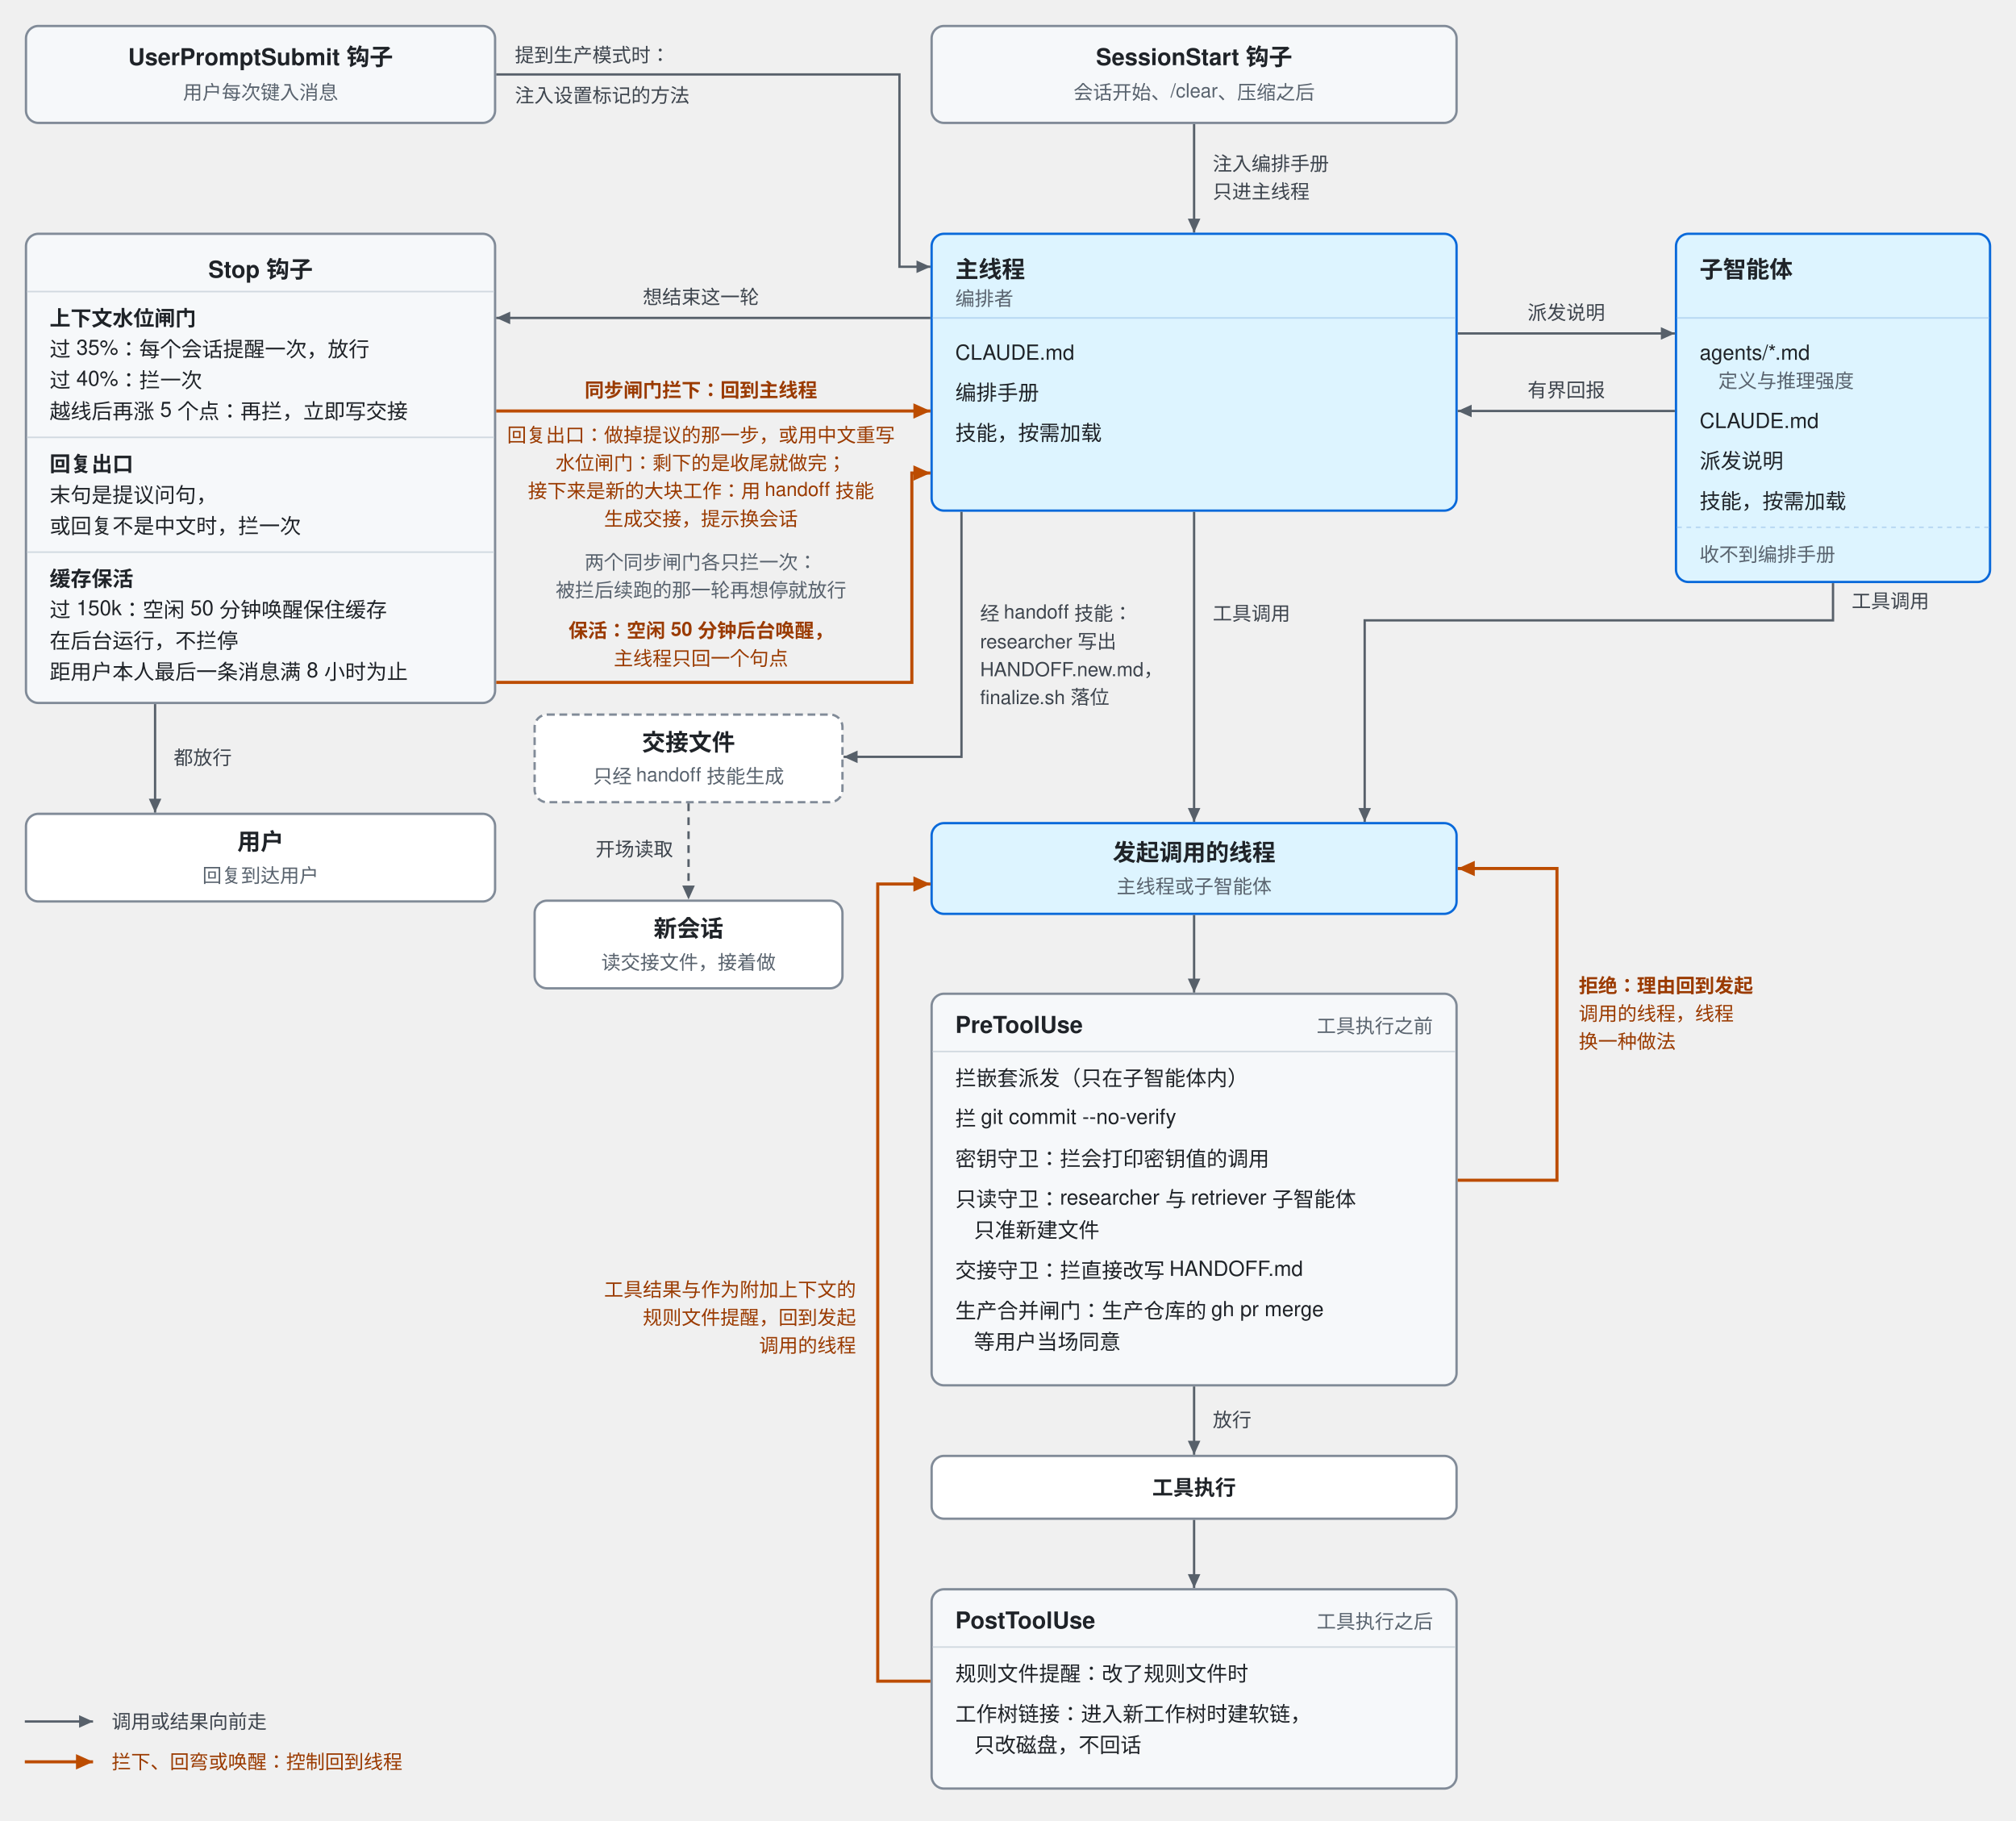
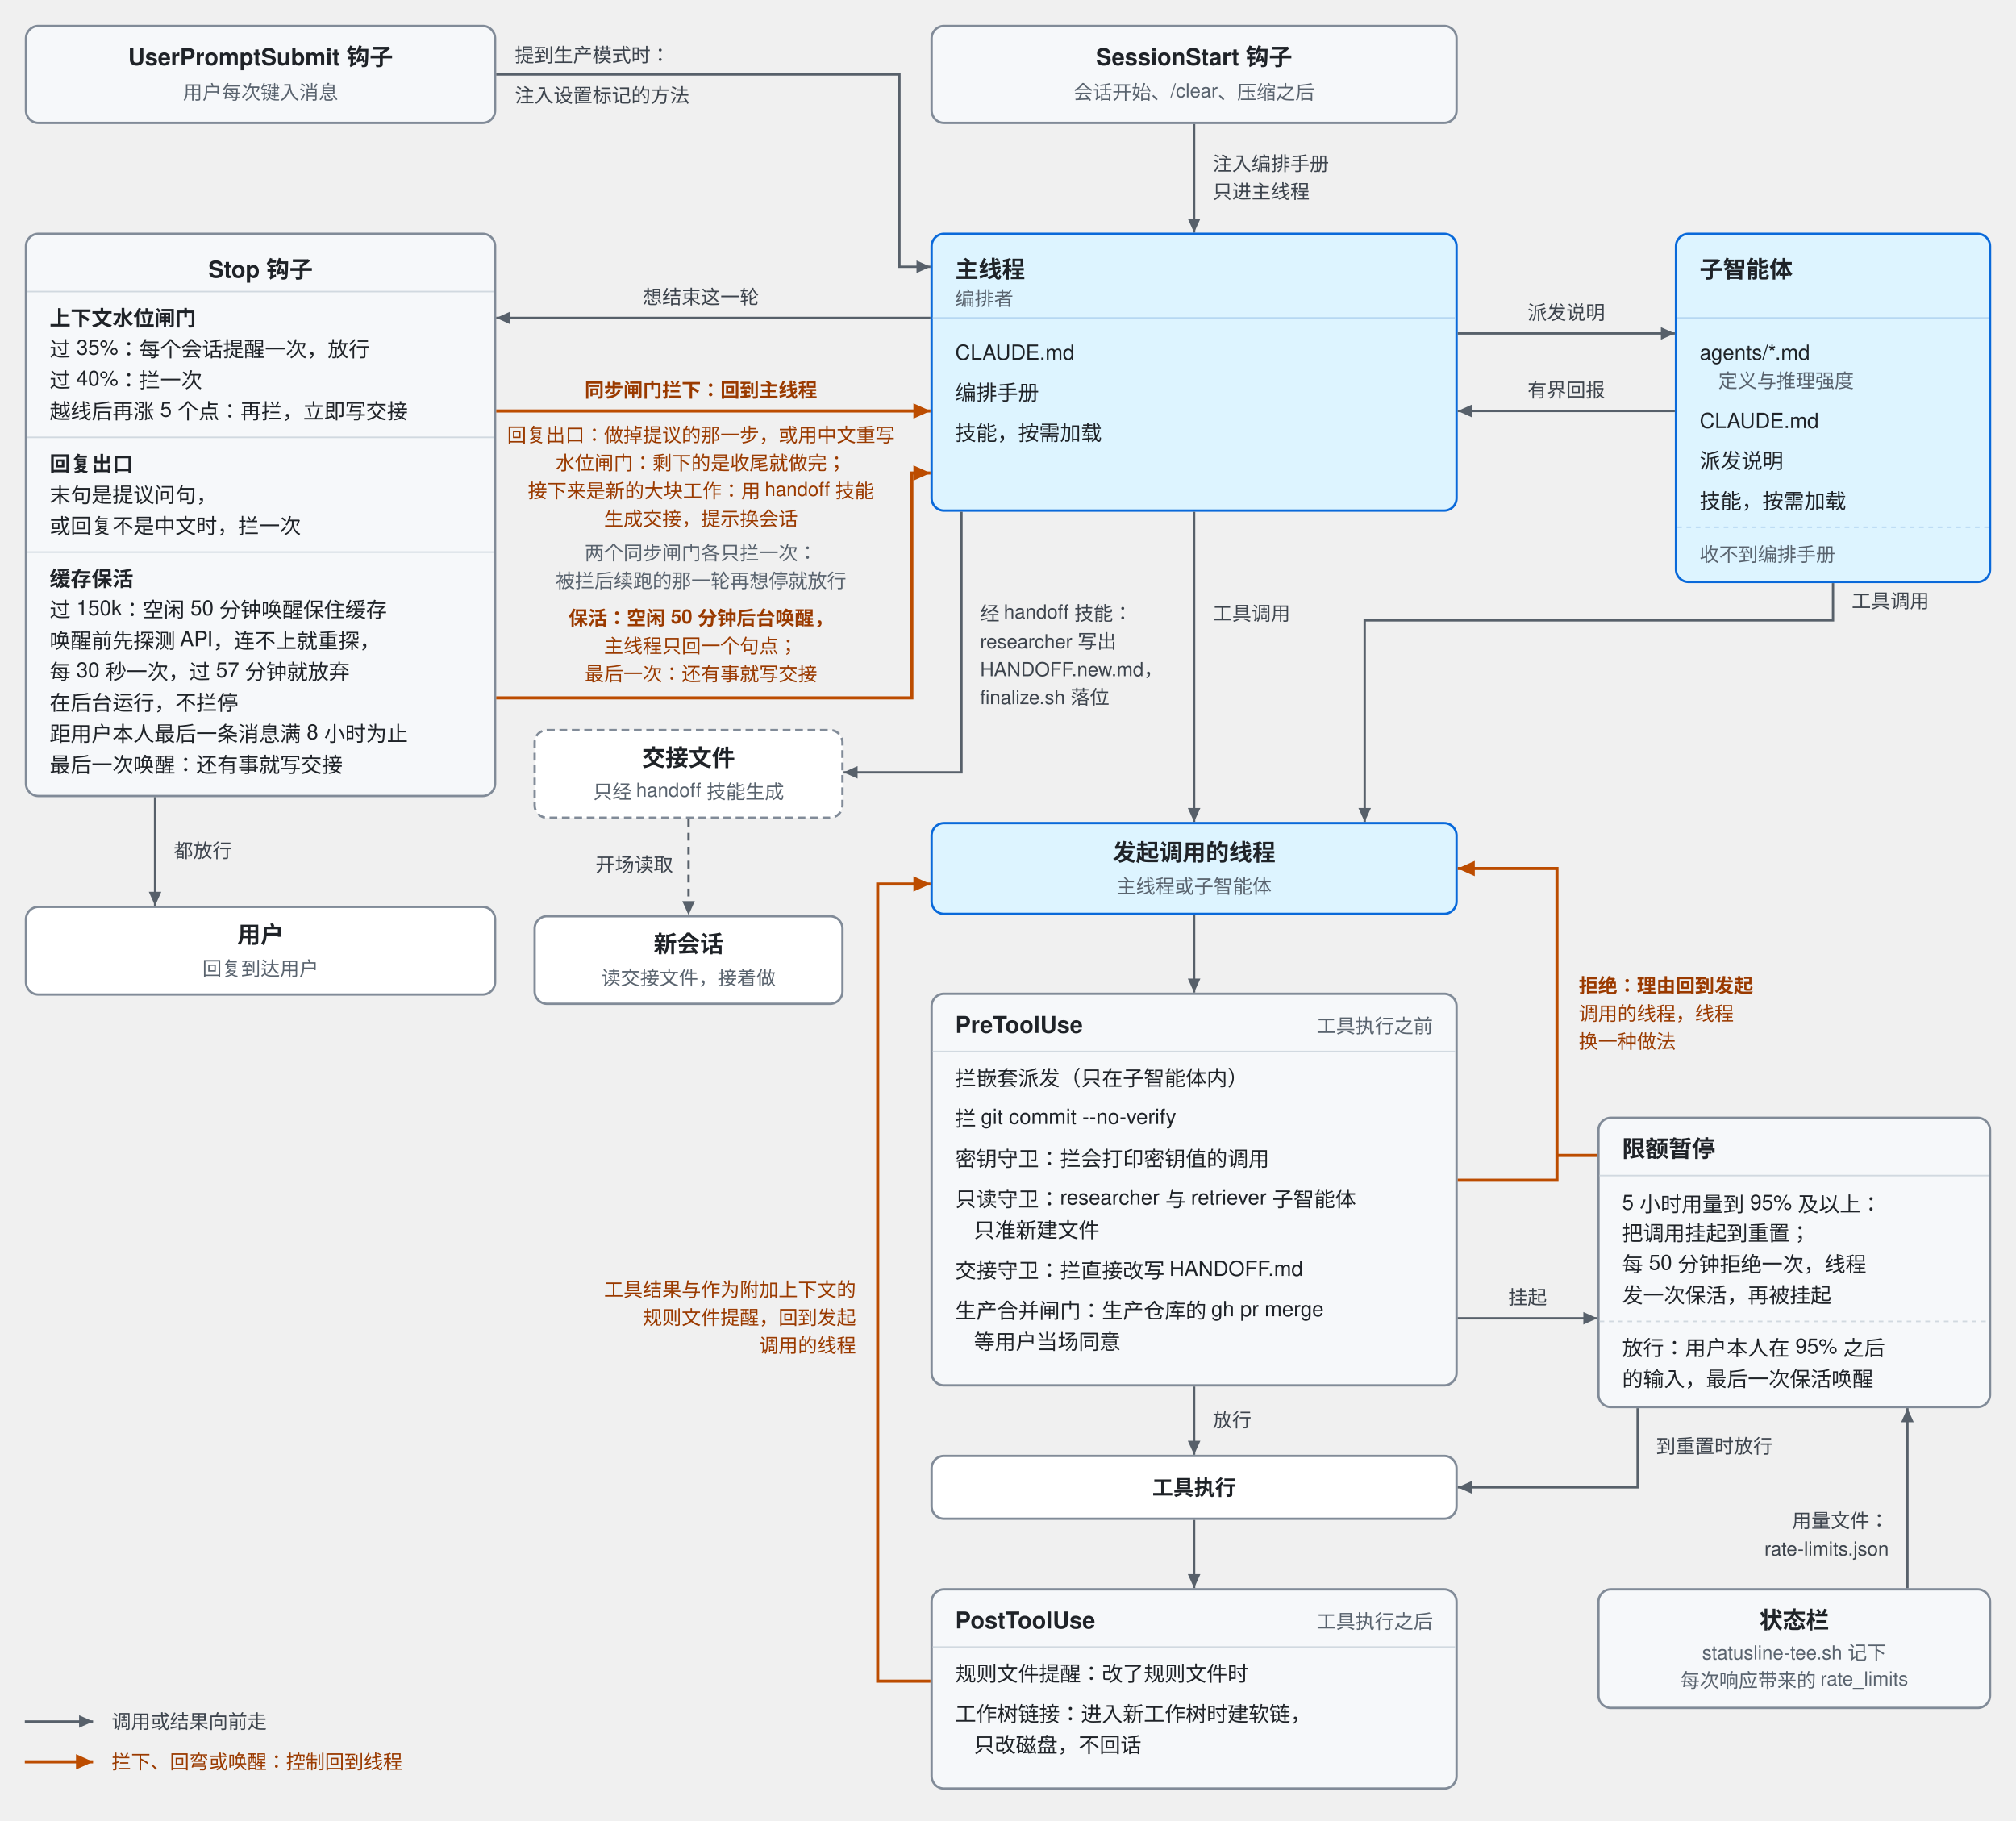
- <svg xmlns="http://www.w3.org/2000/svg" width="1300" height="1174" viewBox="0 0 1300 1174" role="img" aria-label="架构图，画的是一轮工作怎样运行。会话开始、/clear 与压缩之后，SessionStart 钩子把编排手册注入主线程，子智能体收不到。用户本人键入的消息提到生产模式时，UserPromptSubmit 钩子给主线程注入一句说明，讲怎样设置与取消仓库的生产标记。主线程向子智能体发出派发说明，子智能体凭 agents/*.md 里设定了推理强度的定义、CLAUDE.md 与派发说明干活，交回有界回报。两条线程的每次工具调用在工具执行之前都经过 PreToolUse：子智能体内的嵌套派发、git commit --no-verify、会打印密钥值的调用、直接改写 HANDOFF.md，以及 researcher 或 retriever 子智能体改动、移动或删除已有文件的操作都被拒绝，researcher 与 retriever 子智能体读文件、跑命令与新建文件都放行；在标成生产的仓库里执行 gh pr merge，要等用户当场同意才执行；拒绝理由回到发起调用的线程，线程换一种做法；放行的调用交给工具执行。工具执行之后，PostToolUse 在改了规则文件时把规则文件提醒作为附加上下文送回发起调用的线程，在进入新工作树时把主检出目录中的 CLAUDE.md、node_modules 与 .env* 软链进这个工作树，不回话。主线程想结束这一轮时经过 Stop 钩子，都放行则这一轮结束，其中两个是同步闸门。上下文水位闸门过 35% 时每个会话提醒一次并放行，没有会话暂存目录时则每轮提醒，过 40% 拦一次，没有会话暂存目录时则每轮都拦，此后以上次拦截时的水位为基准，每再涨 5 个百分点就再拦一次；回复出口在回复末句是提议问句时拦一次，仅 zh/ 副本的安装里，较长的回复主要不是中文时也拦一次。这两个闸门拦下都回到主线程。被回复出口拦下，主线程要么直接把提议的那一步做掉，要么在确实需要用户拍板时按背景、各选项的后果与推荐的格式重新提问，因语言被拦时用中文重写。被水位闸门第一次拦下，已有上下文能做完的收尾就做完，接下来是新的大块工作时运行 handoff 技能，由 researcher 子智能体写出 HANDOFF.new.md，再由 finalize.sh 落位成交接文件，并提示用户换新会话；此后每次再被拦都立即生成交接文件。新会话读交接文件接着做。两个同步闸门都不会拦刚被自己拦下而续跑的那一轮，所以一次停止尝试最多被拦一次，这一轮再想停就放行；水位闸门在之后的轮次里仍会随用量上涨再拦。第三个 Stop 钩子缓存保活不拦停：它在这一轮结束后于后台计时，主线程上下文达到 150,000 词元且 50 分钟里没有新的一轮时，唤醒主线程只回一个句点，用户离开期间一小时的提示词缓存因此不过期；每次唤醒后照常重新计时，直到距用户本人最后一条消息满 8 小时。" font-family="system-ui, -apple-system, 'Segoe UI', Helvetica, Arial, sans-serif">
+ <svg xmlns="http://www.w3.org/2000/svg" width="1300" height="1174" viewBox="0 0 1300 1174" role="img" aria-label="架构图，画的是一轮工作怎样运行。会话开始、/clear 与压缩之后，SessionStart 钩子把编排手册注入主线程，子智能体收不到。用户本人键入的消息提到生产模式时，UserPromptSubmit 钩子给主线程注入一句说明，讲怎样设置与取消仓库的生产标记。主线程向子智能体发出派发说明，子智能体凭 agents/*.md 里设定了推理强度的定义、CLAUDE.md 与派发说明干活，交回有界回报。两条线程的每次工具调用在工具执行之前都经过 PreToolUse：子智能体内的嵌套派发、git commit --no-verify、会打印密钥值的调用、直接改写 HANDOFF.md，以及 researcher 或 retriever 子智能体改动、移动或删除已有文件的操作都被拒绝，researcher 与 retriever 子智能体读文件、跑命令与新建文件都放行；在标成生产的仓库里执行 gh pr merge，要等用户当场同意才执行；5 小时用量到 95% 及以上时，PreToolUse 里的限额暂停把两条线程的每次调用挂起到重置，每过 50 分钟拒绝一次被挂起的调用，线程随即发一个极短的保活调用并再被挂起，过了重置时间才放行；主线程里，用户本人在用量到 95% 之后发出的输入与缓存保活的最后一次唤醒不被挂起；限额暂停的用量取自本地文件，由状态栏包装把 Claude Code 传给状态栏的 rate_limits 记进这个文件；拒绝理由回到发起调用的线程，线程换一种做法；放行的调用交给工具执行。工具执行之后，PostToolUse 在改了规则文件时把规则文件提醒作为附加上下文送回发起调用的线程，在进入新工作树时把主检出目录中的 CLAUDE.md、node_modules 与 .env* 软链进这个工作树，不回话。主线程想结束这一轮时经过 Stop 钩子，都放行则这一轮结束，其中两个是同步闸门。上下文水位闸门过 35% 时每个会话提醒一次并放行，没有会话暂存目录时则每轮提醒，过 40% 拦一次，没有会话暂存目录时则每轮都拦，此后以上次拦截时的水位为基准，每再涨 5 个百分点就再拦一次；回复出口在回复末句是提议问句时拦一次，仅 zh/ 副本的安装里，较长的回复主要不是中文时也拦一次。这两个闸门拦下都回到主线程。被回复出口拦下，主线程要么直接把提议的那一步做掉，要么在确实需要用户拍板时按背景、各选项的后果与推荐的格式重新提问，因语言被拦时用中文重写。被水位闸门第一次拦下，已有上下文能做完的收尾就做完，接下来是新的大块工作时运行 handoff 技能，由 researcher 子智能体写出 HANDOFF.new.md，再由 finalize.sh 落位成交接文件，并提示用户换新会话；此后每次再被拦都立即生成交接文件。新会话读交接文件接着做。两个同步闸门都不会拦刚被自己拦下而续跑的那一轮，所以一次停止尝试最多被拦一次，这一轮再想停就放行；水位闸门在之后的轮次里仍会随用量上涨再拦。第三个 Stop 钩子缓存保活不拦停：它在这一轮结束后于后台计时，主线程上下文达到 150,000 词元且 50 分钟里没有新的一轮时，唤醒主线程只回一个句点，用户离开期间一小时的提示词缓存因此不过期；唤醒之前先探测 API，连不上就每 30 秒再探，到起跑后 57 分钟仍连不上就放弃，因为这时缓存已经过期。每次唤醒后照常重新计时，直到距用户本人最后一条消息满 8 小时；到上限前的最后一次唤醒，还有工作要接着做就让主线程用 handoff 技能写交接，否则只回一个句点。" font-family="system-ui, -apple-system, 'Segoe UI', Helvetica, Arial, sans-serif">
  <defs>
    <marker id="arrow" viewBox="0 0 10 10" refX="10" refY="5" markerWidth="9" markerHeight="9" markerUnits="userSpaceOnUse" orient="auto">
      <path d="M0,0.5 L10,5 L0,9.5 z" fill="#57606a" />
    </marker>
    <marker id="back" viewBox="0 0 10 10" refX="10" refY="5" markerWidth="11" markerHeight="11" markerUnits="userSpaceOnUse" orient="auto">
      <path d="M0,0.5 L10,5 L0,9.5 z" fill="#bc4c00" />
    </marker>
  </defs>
  <g id="userpromptsubmit">
    <rect id="ups-box" x="16.75" y="16.75" width="302.5" height="62.5" rx="8" fill="#f6f8fa" stroke="#818b98" stroke-width="1.5" />
    <text x="168" y="42" font-size="15" font-weight="600" text-anchor="middle" fill="#1f2328" data-box="ups-box">UserPromptSubmit 钩子</text>
    <text x="168" y="64" font-size="12.5" text-anchor="middle" fill="#59636e" data-box="ups-box">用户每次键入消息</text>
  </g>
  <path d="M320,48 L580,48 L580,172 L600,172" fill="none" stroke="#57606a" stroke-width="1.5" marker-end="url(#arrow)" />
  <text x="332" y="40" font-size="12.5" text-anchor="start" fill="#3d444d">提到生产模式时：</text>
  <text x="332" y="66" font-size="12.5" text-anchor="start" fill="#3d444d">注入设置标记的方法</text>
  <g id="sessionstart">
    <rect id="ss-box" x="600.75" y="16.75" width="338.5" height="62.5" rx="8" fill="#f6f8fa" stroke="#818b98" stroke-width="1.5" />
    <text x="770" y="42" font-size="15" font-weight="600" text-anchor="middle" fill="#1f2328" data-box="ss-box">SessionStart 钩子</text>
    <text x="770" y="64" font-size="12.5" text-anchor="middle" fill="#59636e" data-box="ss-box">会话开始、/clear、压缩之后</text>
  </g>
  <path d="M770,80 L770,150" fill="none" stroke="#57606a" stroke-width="1.5" marker-end="url(#arrow)" />
  <text x="782" y="110" font-size="12.5" text-anchor="start" fill="#3d444d">注入编排手册</text>
  <text x="782" y="128" font-size="12.5" text-anchor="start" fill="#3d444d">只进主线程</text>
  <g id="main">
    <rect id="main-box" x="600.75" y="150.75" width="338.5" height="178.5" rx="8" fill="#ddf4ff" stroke="#0969da" stroke-width="1.5" />
    <text x="616" y="179" font-size="15" font-weight="600" fill="#1f2328" data-box="main-box">主线程</text>
    <text x="616" y="197" font-size="12.5" fill="#59636e" data-box="main-box">编排者</text>
    <line x1="601.5" y1="205" x2="938.5" y2="205" stroke="#b6d7f2" stroke-width="1" />
    <text x="616" y="232" font-size="13.5" fill="#1f2328" data-box="main-box">CLAUDE.md</text>
    <text x="616" y="258" font-size="13.5" fill="#1f2328" data-box="main-box">编排手册</text>
    <text x="616" y="284" font-size="13.5" fill="#1f2328" data-box="main-box">技能，按需加载</text>
  </g>
  <g id="subagent">
    <rect id="sub-box" x="1080.75" y="150.75" width="202.5" height="224.5" rx="8" fill="#ddf4ff" stroke="#0969da" stroke-width="1.5" />
    <text x="1096" y="179" font-size="15" font-weight="600" fill="#1f2328" data-box="sub-box">子智能体</text>
    <line x1="1081.5" y1="205" x2="1282.5" y2="205" stroke="#b6d7f2" stroke-width="1" />
    <text x="1096" y="232" font-size="13.5" fill="#1f2328" data-box="sub-box">agents/*.md</text>
    <text x="1108" y="250" font-size="12.5" fill="#59636e" data-box="sub-box">定义与推理强度</text>
    <text x="1096" y="276" font-size="13.5" fill="#1f2328" data-box="sub-box">CLAUDE.md</text>
    <text x="1096" y="302" font-size="13.5" fill="#1f2328" data-box="sub-box">派发说明</text>
    <text x="1096" y="328" font-size="13.5" fill="#1f2328" data-box="sub-box">技能，按需加载</text>
    <line x1="1081.5" y1="340" x2="1282.5" y2="340" stroke="#b6d7f2" stroke-width="1" stroke-dasharray="3 3" />
    <text x="1096" y="362" font-size="12.5" fill="#59636e" data-box="sub-box">收不到编排手册</text>
  </g>
  <path d="M940,215 L1080,215" fill="none" stroke="#57606a" stroke-width="1.5" marker-end="url(#arrow)" />
  <text x="1010" y="206" font-size="12.5" text-anchor="middle" fill="#3d444d">派发说明</text>
  <path d="M1080,265 L940,265" fill="none" stroke="#57606a" stroke-width="1.5" marker-end="url(#arrow)" />
  <text x="1010" y="256" font-size="12.5" text-anchor="middle" fill="#3d444d">有界回报</text>
  <g id="stop">
-     <rect id="stop-box" x="16.75" y="150.75" width="302.5" height="302.5" rx="8" fill="#f6f8fa" stroke="#818b98" stroke-width="1.5" />
+     <rect id="stop-box" x="16.75" y="150.75" width="302.5" height="362.5" rx="8" fill="#f6f8fa" stroke="#818b98" stroke-width="1.5" />
    <text x="168" y="179" font-size="15" font-weight="600" text-anchor="middle" fill="#1f2328" data-box="stop-box">Stop 钩子</text>
    <line x1="17.5" y1="188" x2="318.5" y2="188" stroke="#d1d9e0" stroke-width="1" />
    <text x="32" y="210" font-size="13.5" font-weight="600" fill="#1f2328" data-box="stop-box">上下文水位闸门</text>
    <text x="32" y="230" font-size="13.5" fill="#1f2328" data-box="stop-box">过 35%：每个会话提醒一次，放行</text>
    <text x="32" y="250" font-size="13.5" fill="#1f2328" data-box="stop-box">过 40%：拦一次</text>
    <text x="32" y="270" font-size="13.5" fill="#1f2328" data-box="stop-box">越线后再涨 5 个点：再拦，立即写交接</text>
    <line x1="17.5" y1="282" x2="318.5" y2="282" stroke="#d1d9e0" stroke-width="1" />
    <text x="32" y="304" font-size="13.5" font-weight="600" fill="#1f2328" data-box="stop-box">回复出口</text>
    <text x="32" y="324" font-size="13.5" fill="#1f2328" data-box="stop-box">末句是提议问句，</text>
    <text x="32" y="344" font-size="13.5" fill="#1f2328" data-box="stop-box">或回复不是中文时，拦一次</text>
    <line x1="17.5" y1="356" x2="318.5" y2="356" stroke="#d1d9e0" stroke-width="1" />
    <text x="32" y="378" font-size="13.5" font-weight="600" fill="#1f2328" data-box="stop-box">缓存保活</text>
    <text x="32" y="398" font-size="13.5" fill="#1f2328" data-box="stop-box">过 150k：空闲 50 分钟唤醒保住缓存</text>
-     <text x="32" y="418" font-size="13.5" fill="#1f2328" data-box="stop-box">在后台运行，不拦停</text>
-     <text x="32" y="438" font-size="13.5" fill="#1f2328" data-box="stop-box">距用户本人最后一条消息满 8 小时为止</text>
+     <text x="32" y="418" font-size="13.5" fill="#1f2328" data-box="stop-box">唤醒前先探测 API，连不上就重探，</text>
+     <text x="32" y="438" font-size="13.5" fill="#1f2328" data-box="stop-box">每 30 秒一次，过 57 分钟就放弃</text>
+     <text x="32" y="458" font-size="13.5" fill="#1f2328" data-box="stop-box">在后台运行，不拦停</text>
+     <text x="32" y="478" font-size="13.5" fill="#1f2328" data-box="stop-box">距用户本人最后一条消息满 8 小时为止</text>
+     <text x="32" y="498" font-size="13.5" fill="#1f2328" data-box="stop-box">最后一次唤醒：还有事就写交接</text>
  </g>
  <path d="M600,205 L320,205" fill="none" stroke="#57606a" stroke-width="1.5" marker-end="url(#arrow)" />
  <text x="452" y="196" font-size="12.5" text-anchor="middle" fill="#3d444d">想结束这一轮</text>
  <path d="M320,265 L600,265" fill="none" stroke="#bc4c00" stroke-width="2" marker-end="url(#back)" />
  <text x="452" y="256" font-size="12.5" font-weight="600" text-anchor="middle" fill="#9a3a00">同步闸门拦下：回到主线程</text>
  <text x="452" y="285" font-size="12.5" text-anchor="middle" fill="#9a3a00">回复出口：做掉提议的那一步，或用中文重写</text>
  <text x="452" y="303" font-size="12.5" text-anchor="middle" fill="#9a3a00">水位闸门：剩下的是收尾就做完；</text>
  <text x="452" y="321" font-size="12.5" text-anchor="middle" fill="#9a3a00">接下来是新的大块工作：用 handoff 技能</text>
  <text x="452" y="339" font-size="12.5" text-anchor="middle" fill="#9a3a00">生成交接，提示换会话</text>
-   <text x="452" y="367" font-size="12.5" text-anchor="middle" fill="#59636e">两个同步闸门各只拦一次：</text>
-   <text x="452" y="385" font-size="12.5" text-anchor="middle" fill="#59636e">被拦后续跑的那一轮再想停就放行</text>
-   <path d="M320,440 L588,440 L588,305 L600,305" fill="none" stroke="#bc4c00" stroke-width="2" marker-end="url(#back)" />
-   <text x="452" y="411" font-size="12.5" font-weight="600" text-anchor="middle" fill="#9a3a00">保活：空闲 50 分钟后台唤醒，</text>
-   <text x="452" y="429" font-size="12.5" text-anchor="middle" fill="#9a3a00">主线程只回一个句点</text>
-   <path d="M100,454 L100,524" fill="none" stroke="#57606a" stroke-width="1.5" marker-end="url(#arrow)" />
-   <text x="112" y="493" font-size="12.5" text-anchor="start" fill="#3d444d">都放行</text>
+   <text x="452" y="361" font-size="12.5" text-anchor="middle" fill="#59636e">两个同步闸门各只拦一次：</text>
+   <text x="452" y="379" font-size="12.5" text-anchor="middle" fill="#59636e">被拦后续跑的那一轮再想停就放行</text>
+   <path d="M320,450 L588,450 L588,305 L600,305" fill="none" stroke="#bc4c00" stroke-width="2" marker-end="url(#back)" />
+   <text x="452" y="403" font-size="12.5" font-weight="600" text-anchor="middle" fill="#9a3a00">保活：空闲 50 分钟后台唤醒，</text>
+   <text x="452" y="421" font-size="12.5" text-anchor="middle" fill="#9a3a00">主线程只回一个句点；</text>
+   <text x="452" y="439" font-size="12.5" text-anchor="middle" fill="#9a3a00">最后一次：还有事就写交接</text>
+   <path d="M100,514 L100,584" fill="none" stroke="#57606a" stroke-width="1.5" marker-end="url(#arrow)" />
+   <text x="112" y="553" font-size="12.5" text-anchor="start" fill="#3d444d">都放行</text>
  <g id="user">
-     <rect id="user-box" x="16.75" y="524.75" width="302.5" height="56.5" rx="8" fill="#ffffff" stroke="#818b98" stroke-width="1.5" />
-     <text x="168" y="548" font-size="15" font-weight="600" text-anchor="middle" fill="#1f2328" data-box="user-box">用户</text>
-     <text x="168" y="569" font-size="12.5" text-anchor="middle" fill="#59636e" data-box="user-box">回复到达用户</text>
+     <rect id="user-box" x="16.75" y="584.75" width="302.5" height="56.5" rx="8" fill="#ffffff" stroke="#818b98" stroke-width="1.5" />
+     <text x="168" y="608" font-size="15" font-weight="600" text-anchor="middle" fill="#1f2328" data-box="user-box">用户</text>
+     <text x="168" y="629" font-size="12.5" text-anchor="middle" fill="#59636e" data-box="user-box">回复到达用户</text>
  </g>
  <g id="handoff">
-     <rect id="handoff-box" x="344.75" y="460.75" width="198.5" height="56.5" rx="8" fill="#ffffff" stroke="#818b98" stroke-width="1.5" stroke-dasharray="5 3" />
-     <text x="444" y="484" font-size="15" font-weight="600" text-anchor="middle" fill="#1f2328" data-box="handoff-box">交接文件</text>
-     <text x="444" y="505" font-size="12.5" text-anchor="middle" fill="#59636e" data-box="handoff-box">只经 handoff 技能生成</text>
+     <rect id="handoff-box" x="344.75" y="470.75" width="198.5" height="56.5" rx="8" fill="#ffffff" stroke="#818b98" stroke-width="1.5" stroke-dasharray="5 3" />
+     <text x="444" y="494" font-size="15" font-weight="600" text-anchor="middle" fill="#1f2328" data-box="handoff-box">交接文件</text>
+     <text x="444" y="515" font-size="12.5" text-anchor="middle" fill="#59636e" data-box="handoff-box">只经 handoff 技能生成</text>
  </g>
-   <path d="M620,330 L620,488 L544,488" fill="none" stroke="#57606a" stroke-width="1.5" marker-end="url(#arrow)" />
+   <path d="M620,330 L620,498 L544,498" fill="none" stroke="#57606a" stroke-width="1.5" marker-end="url(#arrow)" />
  <text x="632" y="400" font-size="12.5" text-anchor="start" fill="#3d444d">经 handoff 技能：</text>
  <text x="632" y="418" font-size="12.5" text-anchor="start" fill="#3d444d">researcher 写出</text>
  <text x="632" y="436" font-size="12.5" text-anchor="start" fill="#3d444d">HANDOFF.new.md，</text>
  <text x="632" y="454" font-size="12.5" text-anchor="start" fill="#3d444d">finalize.sh 落位</text>
  <g id="newsession">
-     <rect id="new-box" x="344.75" y="580.75" width="198.5" height="56.5" rx="8" fill="#ffffff" stroke="#818b98" stroke-width="1.5" />
-     <text x="444" y="604" font-size="15" font-weight="600" text-anchor="middle" fill="#1f2328" data-box="new-box">新会话</text>
-     <text x="444" y="625" font-size="12.5" text-anchor="middle" fill="#59636e" data-box="new-box">读交接文件，接着做</text>
+     <rect id="new-box" x="344.75" y="590.75" width="198.5" height="56.5" rx="8" fill="#ffffff" stroke="#818b98" stroke-width="1.5" />
+     <text x="444" y="614" font-size="15" font-weight="600" text-anchor="middle" fill="#1f2328" data-box="new-box">新会话</text>
+     <text x="444" y="635" font-size="12.5" text-anchor="middle" fill="#59636e" data-box="new-box">读交接文件，接着做</text>
  </g>
-   <path d="M444,518 L444,580" fill="none" stroke="#57606a" stroke-width="1.5" stroke-dasharray="5 4" marker-end="url(#arrow)" />
-   <text x="434" y="552" font-size="12.5" text-anchor="end" fill="#3d444d">开场读取</text>
+   <path d="M444,528 L444,590" fill="none" stroke="#57606a" stroke-width="1.5" stroke-dasharray="5 4" marker-end="url(#arrow)" />
+   <text x="434" y="562" font-size="12.5" text-anchor="end" fill="#3d444d">开场读取</text>
  <path d="M770,330 L770,530" fill="none" stroke="#57606a" stroke-width="1.5" marker-end="url(#arrow)" />
  <text x="782" y="400" font-size="12.5" text-anchor="start" fill="#3d444d">工具调用</text>
  <path d="M1182,376 L1182,400 L880,400 L880,530" fill="none" stroke="#57606a" stroke-width="1.5" marker-end="url(#arrow)" />
  <text x="1194" y="392" font-size="12.5" text-anchor="start" fill="#3d444d">工具调用</text>
  <g id="caller">
    <rect id="caller-box" x="600.75" y="530.75" width="338.5" height="58.5" rx="8" fill="#ddf4ff" stroke="#0969da" stroke-width="1.5" />
    <text x="770" y="555" font-size="15" font-weight="600" text-anchor="middle" fill="#1f2328" data-box="caller-box">发起调用的线程</text>
    <text x="770" y="576" font-size="12.5" text-anchor="middle" fill="#59636e" data-box="caller-box">主线程或子智能体</text>
  </g>
  <path d="M770,590 L770,640" fill="none" stroke="#57606a" stroke-width="1.5" marker-end="url(#arrow)" />
  <g id="pre">
    <rect id="pre-box" x="600.75" y="640.75" width="338.5" height="252.5" rx="8" fill="#f6f8fa" stroke="#818b98" stroke-width="1.5" />
    <text x="616" y="666" font-size="15" font-weight="600" fill="#1f2328" data-box="pre-box">PreToolUse</text>
    <text x="924" y="666" font-size="12.5" text-anchor="end" fill="#59636e" data-box="pre-box">工具执行之前</text>
    <line x1="601.5" y1="678" x2="938.5" y2="678" stroke="#d1d9e0" stroke-width="1" />
    <text x="616" y="700" font-size="13.5" fill="#1f2328" data-box="pre-box">拦嵌套派发（只在子智能体内）</text>
    <text x="616" y="726" font-size="13.5" fill="#1f2328" data-box="pre-box">拦 git commit --no-verify</text>
    <text x="616" y="752" font-size="13.5" fill="#1f2328" data-box="pre-box">密钥守卫：拦会打印密钥值的调用</text>
    <text x="616" y="778" font-size="13.5" fill="#1f2328" data-box="pre-box">只读守卫：researcher 与 retriever 子智能体</text>
    <text x="628" y="798" font-size="13.5" fill="#1f2328" data-box="pre-box">只准新建文件</text>
    <text x="616" y="824" font-size="13.5" fill="#1f2328" data-box="pre-box">交接守卫：拦直接改写 HANDOFF.md</text>
    <text x="616" y="850" font-size="13.5" fill="#1f2328" data-box="pre-box">生产合并闸门：生产仓库的 gh pr merge</text>
    <text x="628" y="870" font-size="13.5" fill="#1f2328" data-box="pre-box">等用户当场同意</text>
  </g>
  <path d="M770,894 L770,938" fill="none" stroke="#57606a" stroke-width="1.5" marker-end="url(#arrow)" />
  <text x="782" y="920" font-size="12.5" text-anchor="start" fill="#3d444d">放行</text>
  <g id="tool">
    <rect id="tool-box" x="600.75" y="938.75" width="338.5" height="40.5" rx="8" fill="#ffffff" stroke="#818b98" stroke-width="1.5" />
    <text x="770" y="964" font-size="13.5" font-weight="600" text-anchor="middle" fill="#1f2328" data-box="tool-box">工具执行</text>
  </g>
  <path d="M770,980 L770,1024" fill="none" stroke="#57606a" stroke-width="1.5" marker-end="url(#arrow)" />
  <g id="post">
    <rect id="post-box" x="600.75" y="1024.75" width="338.5" height="128.5" rx="8" fill="#f6f8fa" stroke="#818b98" stroke-width="1.5" />
    <text x="616" y="1050" font-size="15" font-weight="600" fill="#1f2328" data-box="post-box">PostToolUse</text>
    <text x="924" y="1050" font-size="12.5" text-anchor="end" fill="#59636e" data-box="post-box">工具执行之后</text>
    <line x1="601.5" y1="1062" x2="938.5" y2="1062" stroke="#d1d9e0" stroke-width="1" />
    <text x="616" y="1084" font-size="13.5" fill="#1f2328" data-box="post-box">规则文件提醒：改了规则文件时</text>
    <text x="616" y="1110" font-size="13.5" fill="#1f2328" data-box="post-box">工作树链接：进入新工作树时建软链，</text>
    <text x="628" y="1130" font-size="13.5" fill="#1f2328" data-box="post-box">只改磁盘，不回话</text>
  </g>
  <path d="M940,761 L1004,761 L1004,560 L940,560" fill="none" stroke="#bc4c00" stroke-width="2" marker-end="url(#back)" />
  <text x="1018" y="640" font-size="12.5" font-weight="600" text-anchor="start" fill="#9a3a00">拒绝：理由回到发起</text>
  <text x="1018" y="658" font-size="12.5" text-anchor="start" fill="#9a3a00">调用的线程，线程</text>
  <text x="1018" y="676" font-size="12.5" text-anchor="start" fill="#9a3a00">换一种做法</text>
  <path d="M600,1084 L566,1084 L566,570 L600,570" fill="none" stroke="#bc4c00" stroke-width="2" marker-end="url(#back)" />
  <text x="552" y="836" font-size="12.5" text-anchor="end" fill="#9a3a00">工具结果与作为附加上下文的</text>
  <text x="552" y="854" font-size="12.5" text-anchor="end" fill="#9a3a00">规则文件提醒，回到发起</text>
  <text x="552" y="872" font-size="12.5" text-anchor="end" fill="#9a3a00">调用的线程</text>
+   <g id="limitpause">
+     <rect id="limit-box" x="1030.75" y="720.75" width="252.5" height="186.5" rx="8" fill="#f6f8fa" stroke="#818b98" stroke-width="1.5" />
+     <text x="1046" y="746" font-size="15" font-weight="600" fill="#1f2328" data-box="limit-box">限额暂停</text>
+     <line x1="1031.5" y1="758" x2="1282.5" y2="758" stroke="#d1d9e0" stroke-width="1" />
+     <text x="1046" y="780" font-size="13.5" fill="#1f2328" data-box="limit-box">5 小时用量到 95% 及以上：</text>
+     <text x="1046" y="800" font-size="13.5" fill="#1f2328" data-box="limit-box">把调用挂起到重置；</text>
+     <text x="1046" y="820" font-size="13.5" fill="#1f2328" data-box="limit-box">每 50 分钟拒绝一次，线程</text>
+     <text x="1046" y="840" font-size="13.5" fill="#1f2328" data-box="limit-box">发一次保活，再被挂起</text>
+     <line x1="1031.5" y1="852" x2="1282.5" y2="852" stroke="#d1d9e0" stroke-width="1" stroke-dasharray="3 3" />
+     <text x="1046" y="874" font-size="13.5" fill="#1f2328" data-box="limit-box">放行：用户本人在 95% 之后</text>
+     <text x="1046" y="894" font-size="13.5" fill="#1f2328" data-box="limit-box">的输入，最后一次保活唤醒</text>
+   </g>
+   <path d="M940,850 L1030,850" fill="none" stroke="#57606a" stroke-width="1.5" marker-end="url(#arrow)" />
+   <text x="985" y="841" font-size="12.5" text-anchor="middle" fill="#3d444d">挂起</text>
+   <path d="M1030,745 L1004,745" fill="none" stroke="#bc4c00" stroke-width="2" />
+   <path d="M1056,908 L1056,959 L940,959" fill="none" stroke="#57606a" stroke-width="1.5" marker-end="url(#arrow)" />
+   <text x="1068" y="937" font-size="12.5" text-anchor="start" fill="#3d444d">到重置时放行</text>
+   <g id="statusline">
+     <rect id="status-box" x="1030.75" y="1024.75" width="252.5" height="76.5" rx="8" fill="#f6f8fa" stroke="#818b98" stroke-width="1.5" />
+     <text x="1157" y="1050" font-size="15" font-weight="600" text-anchor="middle" fill="#1f2328" data-box="status-box">状态栏</text>
+     <text x="1157" y="1070" font-size="12.5" text-anchor="middle" fill="#59636e" data-box="status-box">statusline-tee.sh 记下</text>
+     <text x="1157" y="1088" font-size="12.5" text-anchor="middle" fill="#59636e" data-box="status-box">每次响应带来的 rate_limits</text>
+   </g>
+   <path d="M1230,1024 L1230,908" fill="none" stroke="#57606a" stroke-width="1.5" marker-end="url(#arrow)" />
+   <text x="1218" y="985" font-size="12.5" text-anchor="end" fill="#3d444d">用量文件：</text>
+   <text x="1218" y="1003" font-size="12.5" text-anchor="end" fill="#3d444d">rate-limits.json</text>
  <g id="legend">
    <path d="M16,1110 L60,1110" fill="none" stroke="#57606a" stroke-width="1.5" marker-end="url(#arrow)" />
    <text x="72" y="1114.5" font-size="12.5" fill="#3d444d">调用或结果向前走</text>
    <path d="M16,1136 L60,1136" fill="none" stroke="#bc4c00" stroke-width="2" marker-end="url(#back)" />
    <text x="72" y="1140.5" font-size="12.5" fill="#9a3a00">拦下、回弯或唤醒：控制回到线程</text>
  </g>
</svg>
